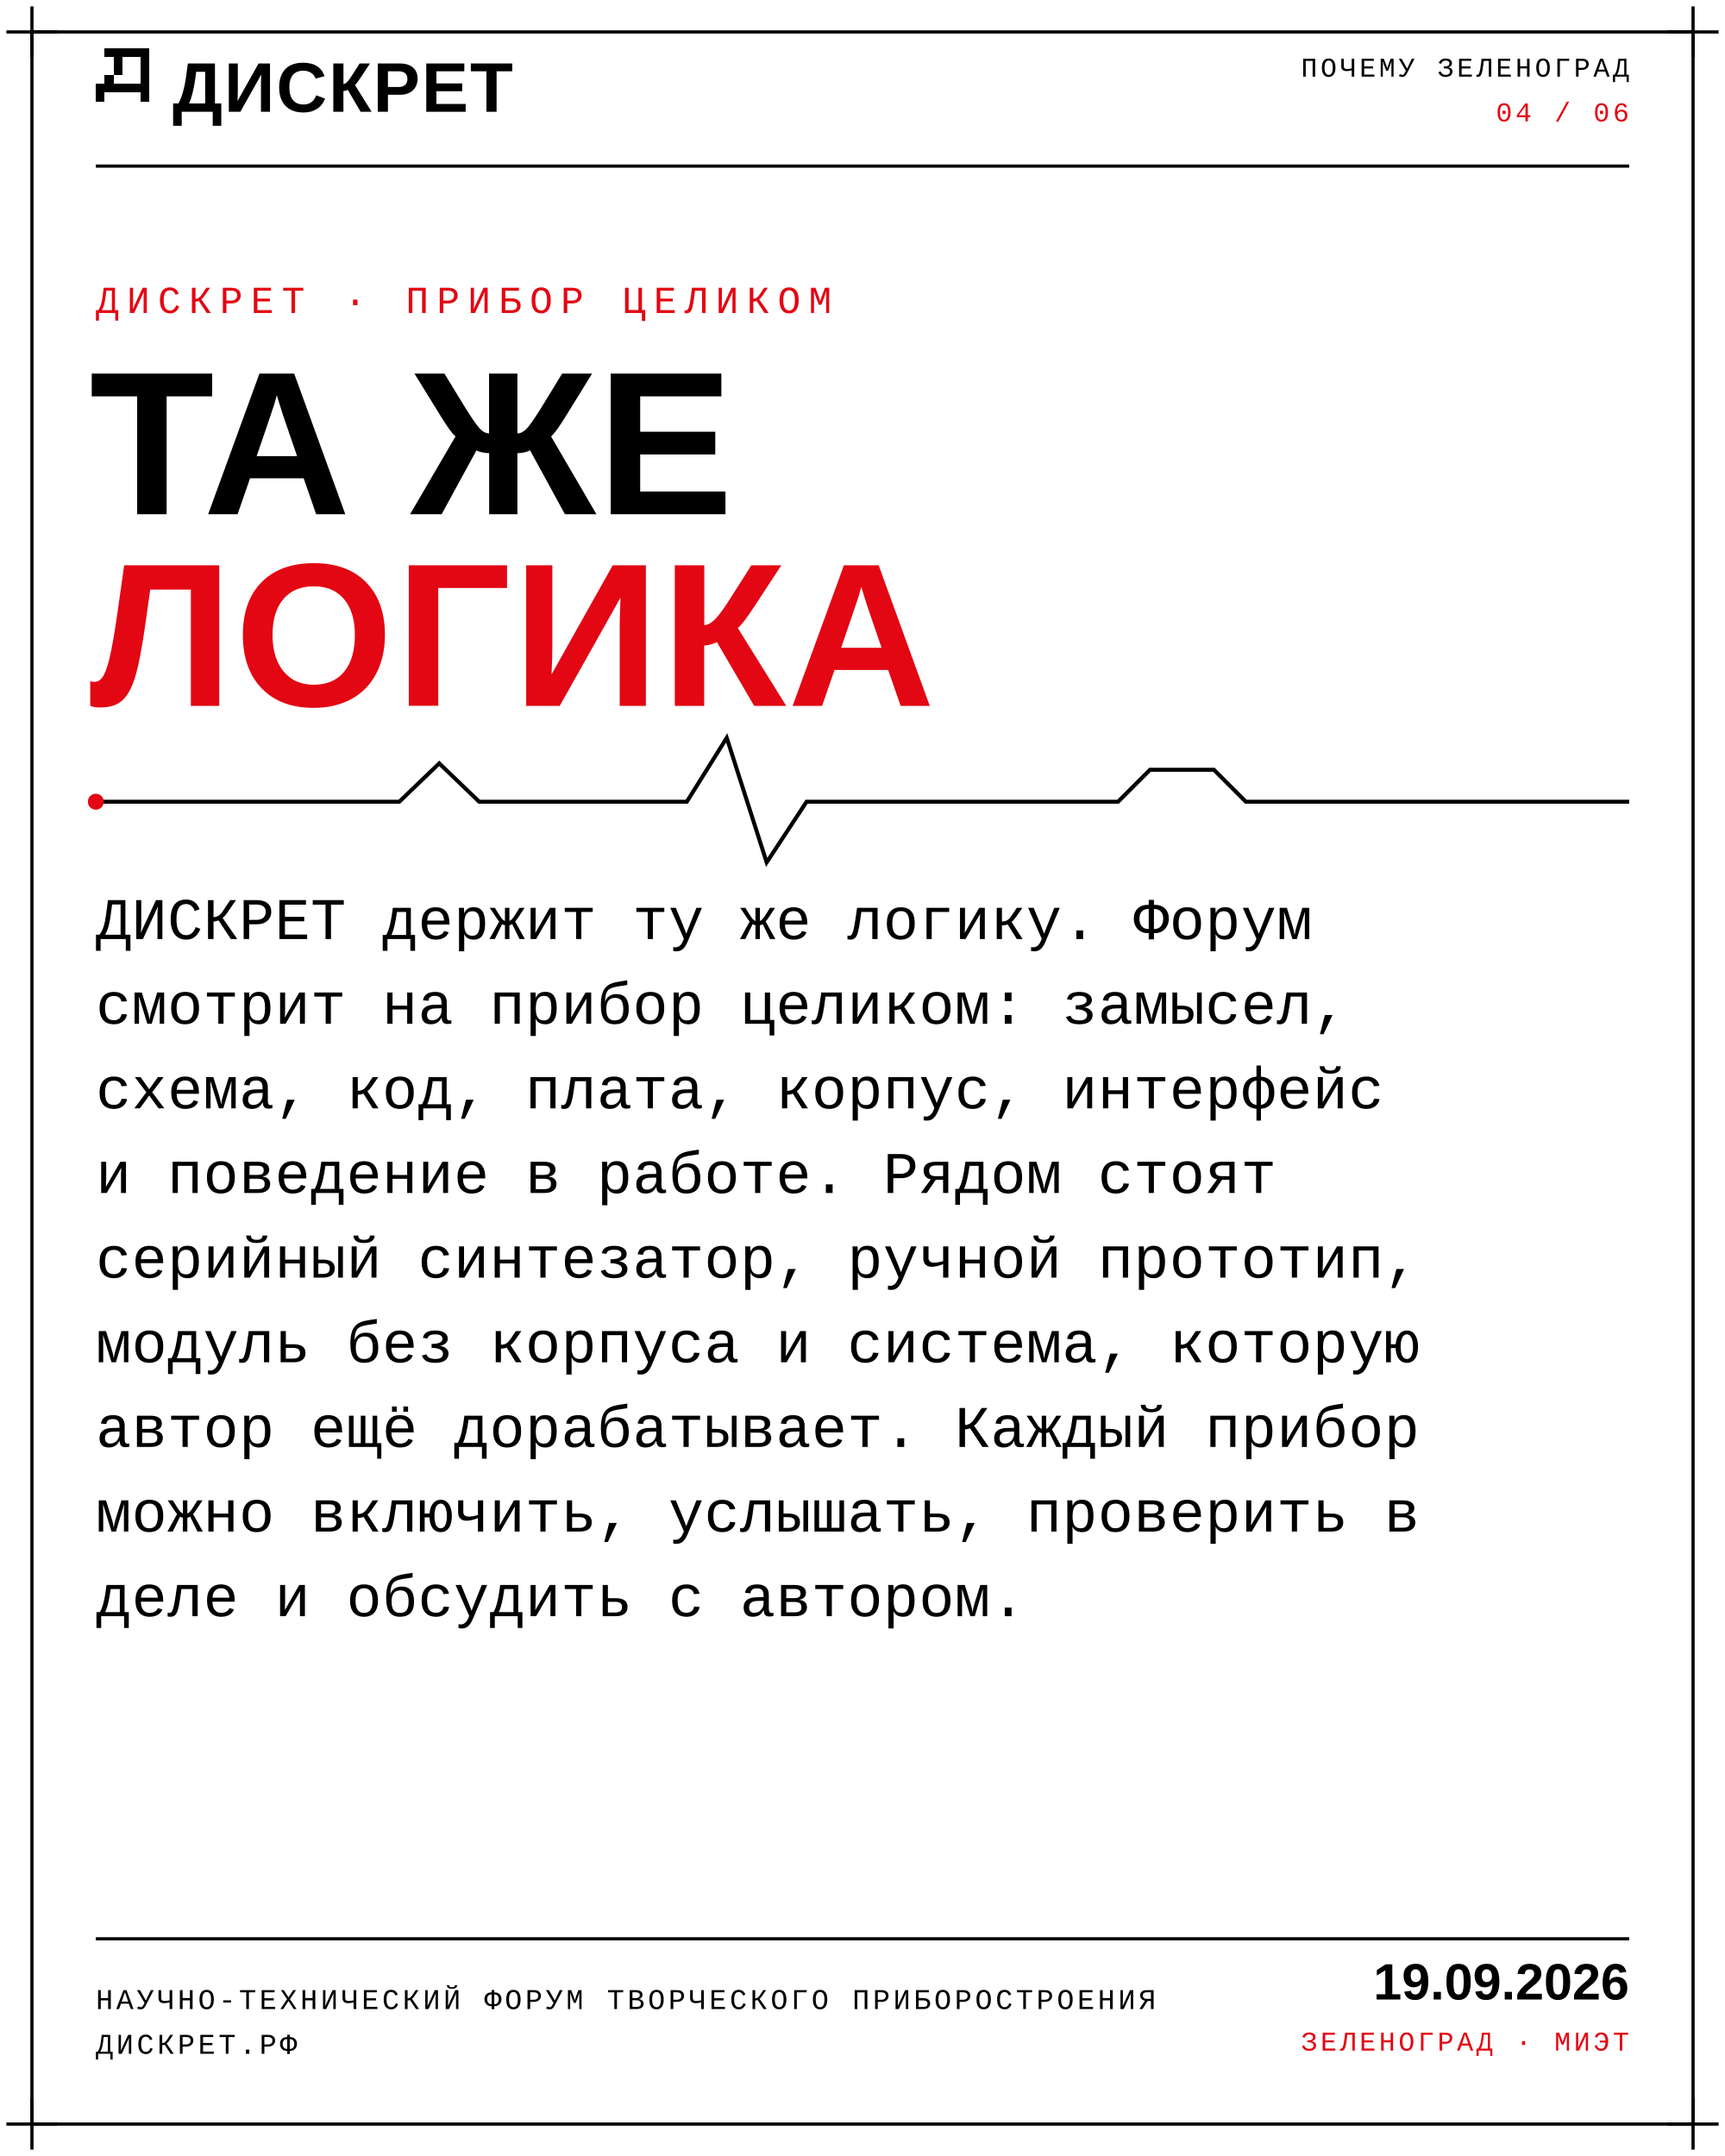
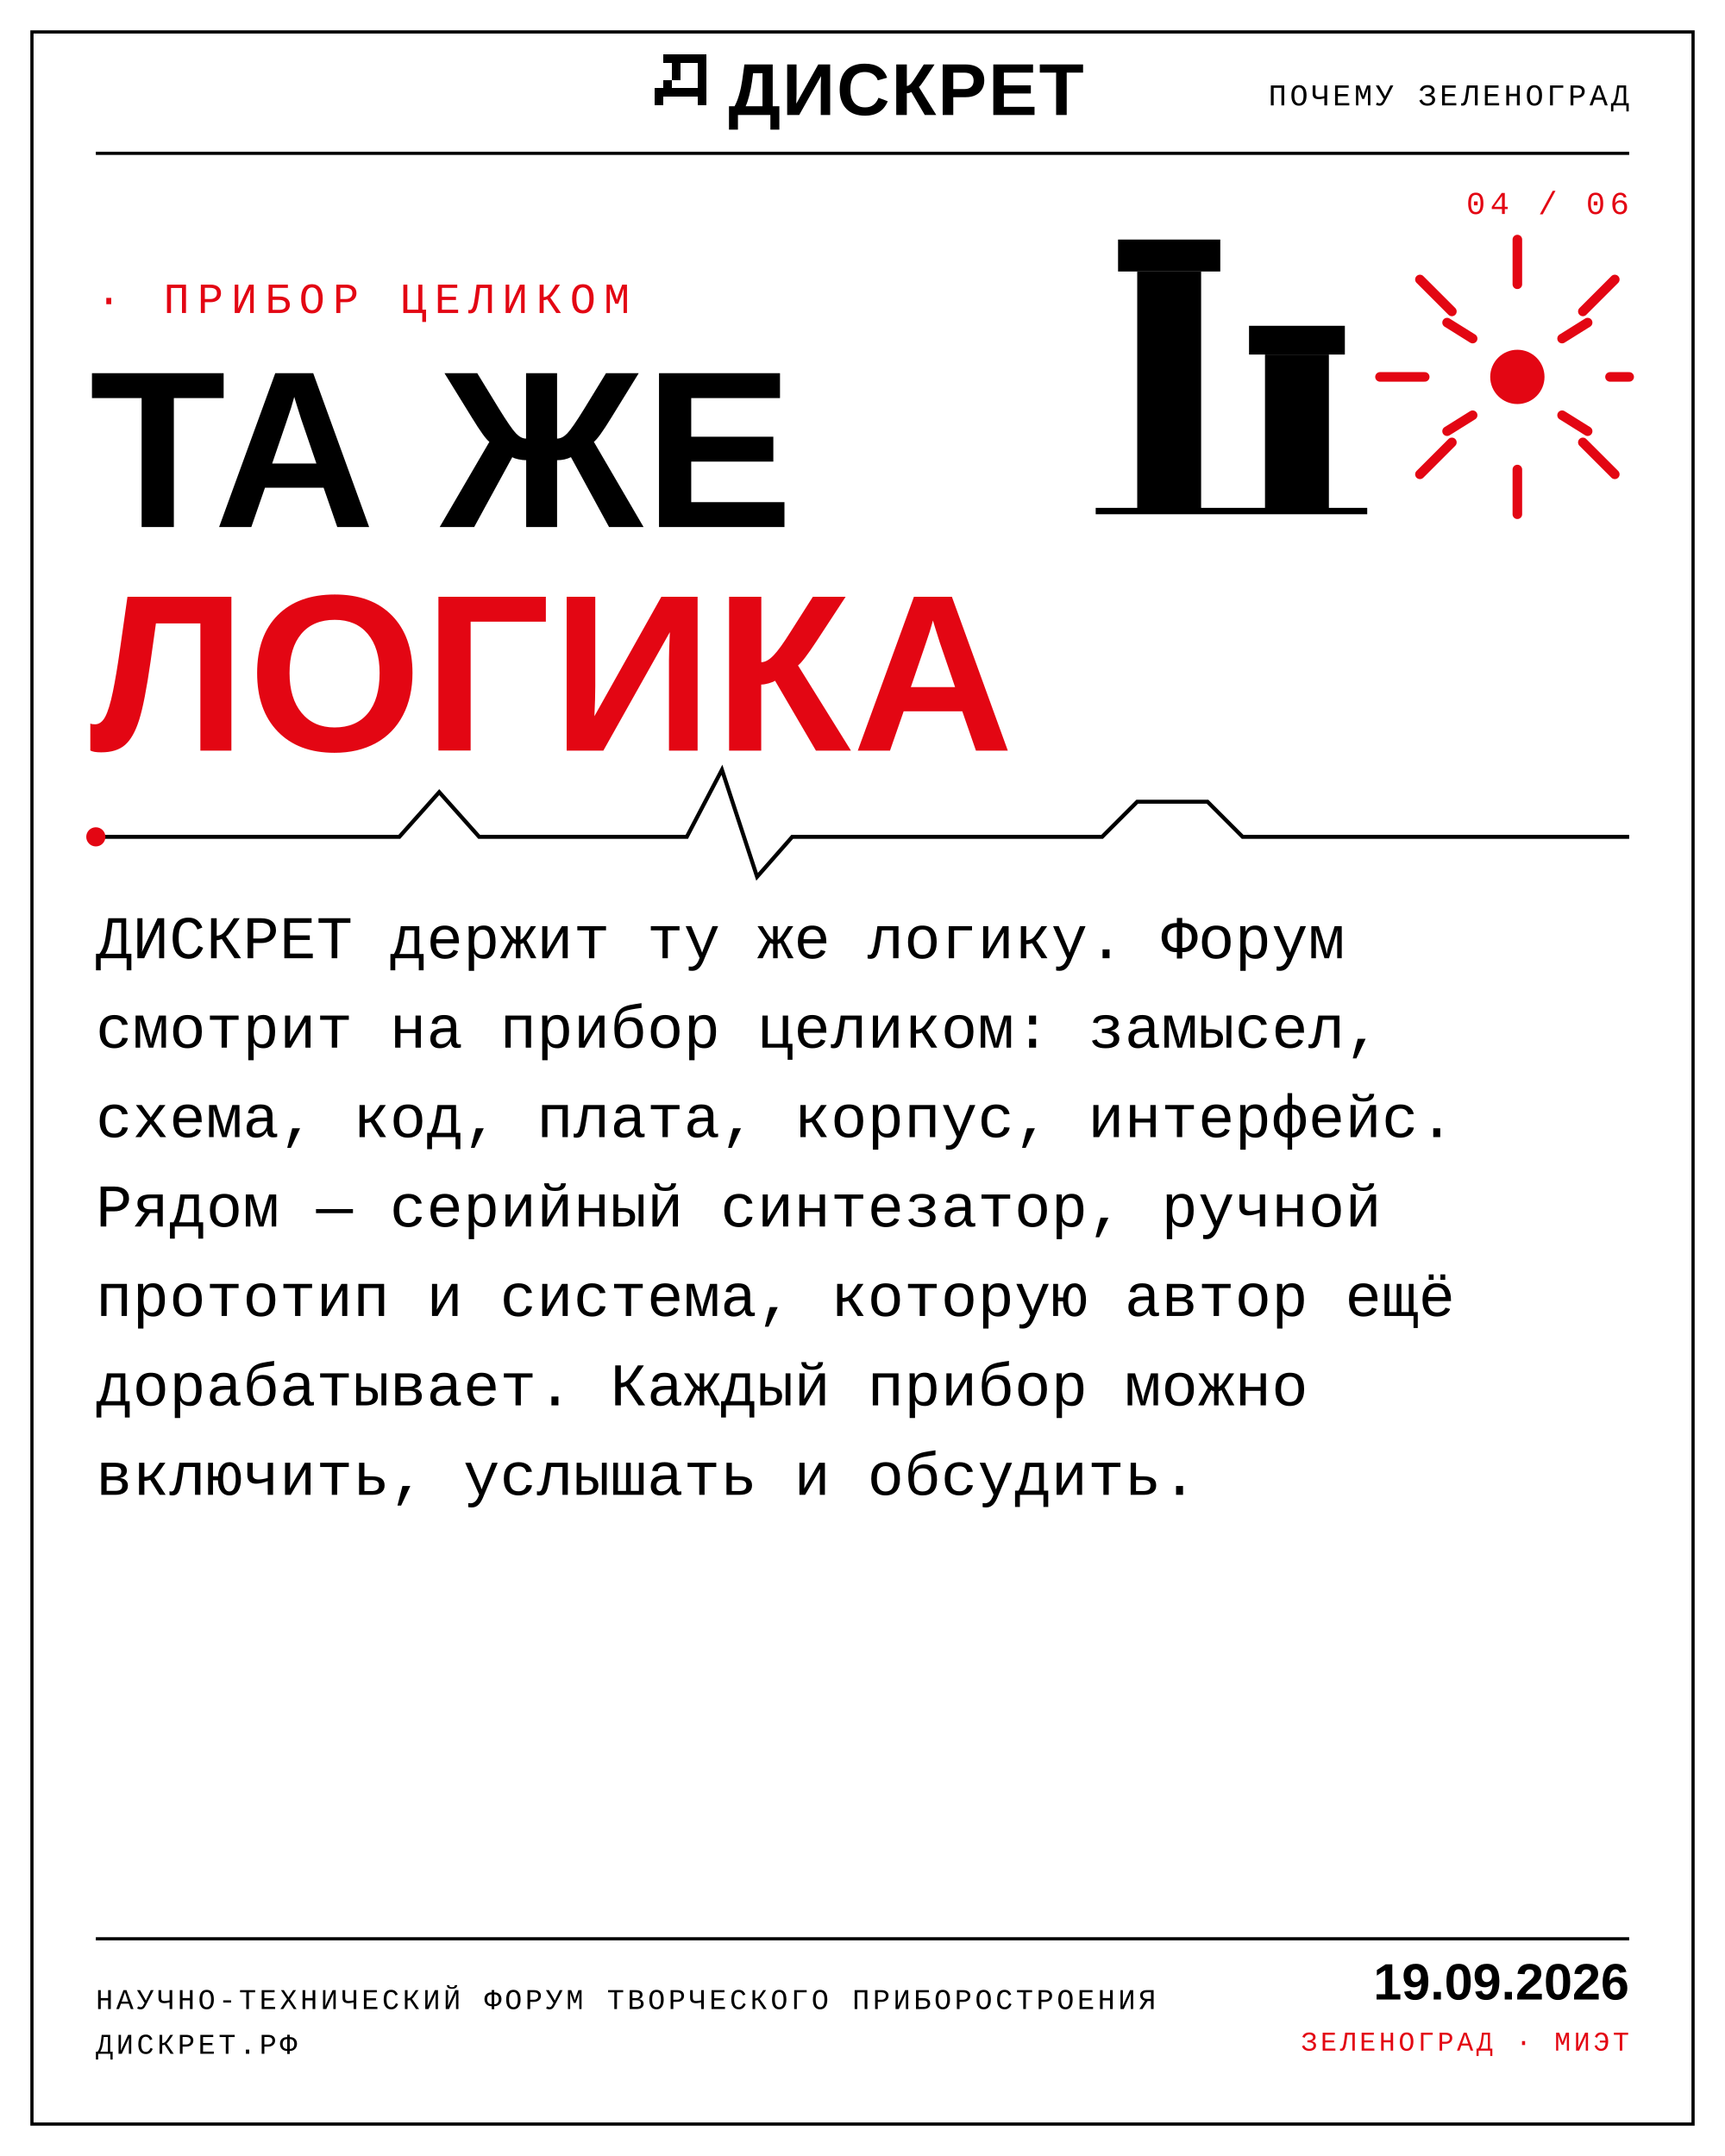
<svg xmlns="http://www.w3.org/2000/svg" width="1080" height="1350" viewBox="0 0 1080 1350" fill="none" font-family="'Arial Narrow','Helvetica Neue',Arial,sans-serif">
  <defs>
    <g id="logoD" shape-rendering="crispEdges" transform="scale(0.66667)">
      <rect x="10" y="0" width="2" height="12" />
      <rect x="2" y="0" width="8" height="2" />
      <rect x="4" y="2" width="2" height="4" />
      <rect x="2" y="6" width="2" height="2" />
      <rect x="0" y="8" width="12" height="2" />
      <rect x="0" y="10" width="2" height="2" />
    </g>
-     <g id="cross">
-       <line x1="-16" y1="0" x2="16" y2="0" stroke="#000" stroke-width="2" />
-       <line x1="0" y1="-16" x2="0" y2="16" stroke="#000" stroke-width="2" />
-     </g>
  </defs>
  <rect width="1080" height="1350" fill="#FFFFFF" />
  <rect x="20" y="20" width="1040" height="1310" fill="none" stroke="#000" stroke-width="2" />
-   <use href="#cross" x="20" y="20" />
-   <use href="#cross" x="1060" y="20" />
-   <use href="#cross" x="20" y="1330" />
-   <use href="#cross" x="1060" y="1330" />
-   <use href="#logoD" fill="#000" transform="translate(60,30) scale(4.2)" />
-   <text x="108" y="70" font-weight="800" font-size="44" letter-spacing="1" fill="#000">ДИСКРЕТ</text>
-   <text x="1020" y="48" text-anchor="end" font-family="'Courier New',monospace" font-size="17" letter-spacing="2" fill="#000">ПОЧЕМУ ЗЕЛЕНОГРАД</text>
-   <text x="1020" y="76" text-anchor="end" font-family="'Courier New',monospace" font-size="17" letter-spacing="2" fill="#E30613">04 / 06</text>
-   <line x1="60" y1="104" x2="1020" y2="104" stroke="#000" stroke-width="2" />
-   <text x="60" y="196" font-family="'Courier New',monospace" font-size="24" letter-spacing="5" fill="#E30613">ДИСКРЕТ · ПРИБОР ЦЕЛИКОМ</text>
-   <text x="56" y="322" font-weight="800" font-size="128" letter-spacing="1" fill="#000">ТА ЖЕ</text>
-   <text x="56" y="442" font-weight="800" font-size="128" letter-spacing="1" fill="#E30613">ЛОГИКА</text>
-   <polyline points="60,502 250,502 275,478 300,502 430,502 455,462 480,540 505,502 700,502 720,482 760,482 780,502 1020,502" fill="none" stroke="#000" stroke-width="2.5" />
-   <circle cx="60" cy="502" r="5" fill="#E30613" />
-   <text x="60" y="588" font-family="'Courier New',monospace" font-size="37" letter-spacing="0.2" fill="#000">ДИСКРЕТ держит ту же логику. Форум</text>
-   <text x="60" y="641" font-family="'Courier New',monospace" font-size="37" letter-spacing="0.2" fill="#000">смотрит на прибор целиком: замысел,</text>
-   <text x="60" y="694" font-family="'Courier New',monospace" font-size="37" letter-spacing="0.2" fill="#000">схема, код, плата, корпус, интерфейс</text>
-   <text x="60" y="747" font-family="'Courier New',monospace" font-size="37" letter-spacing="0.2" fill="#000">и поведение в работе. Рядом стоят</text>
-   <text x="60" y="800" font-family="'Courier New',monospace" font-size="37" letter-spacing="0.2" fill="#000">серийный синтезатор, ручной прототип,</text>
-   <text x="60" y="853" font-family="'Courier New',monospace" font-size="37" letter-spacing="0.2" fill="#000">модуль без корпуса и система, которую</text>
-   <text x="60" y="906" font-family="'Courier New',monospace" font-size="37" letter-spacing="0.2" fill="#000">автор ещё дорабатывает. Каждый прибор</text>
-   <text x="60" y="959" font-family="'Courier New',monospace" font-size="37" letter-spacing="0.2" fill="#000">можно включить, услышать, проверить в</text>
-   <text x="60" y="1012" font-family="'Courier New',monospace" font-size="37" letter-spacing="0.2" fill="#000">деле и обсудить с автором.</text>
+   <use href="#logoD" fill="#000" transform="translate(410,34) scale(4.0)" />
+   <text x="456" y="72" font-weight="800" font-size="46" letter-spacing="1" fill="#000">ДИСКРЕТ</text>
+   <text x="1020" y="66" text-anchor="end" font-family="'Courier New',monospace" font-size="19" letter-spacing="2" fill="#000">ПОЧЕМУ ЗЕЛЕНОГРАД</text>
+   <line x1="60" y1="96" x2="1020" y2="96" stroke="#000" stroke-width="2" />
+   <text x="1020" y="134" text-anchor="end" font-family="'Courier New',monospace" font-size="20" letter-spacing="3" fill="#E30613">04 / 06</text>
+   <text x="60" y="196" font-family="'Courier New',monospace" font-size="27" letter-spacing="5" fill="#E30613">· ПРИБОР ЦЕЛИКОМ</text>
+   <g fill="#000">
+     <rect x="700" y="150" width="64" height="20" />
+     <rect x="712" y="170" width="40" height="150" />
+     <rect x="782" y="204" width="60" height="18" />
+     <rect x="792" y="222" width="40" height="98" />
+   </g>
+   <line x1="686" y1="320" x2="856" y2="320" stroke="#000" stroke-width="4" />
+   <g stroke="#E30613" stroke-width="6" stroke-linecap="round">
+     <line x1="950" y1="178" x2="950" y2="150" />
+     <line x1="950" y1="294" x2="950" y2="322" />
+     <line x1="892" y1="236" x2="864" y2="236" />
+     <line x1="1008" y1="236" x2="1020" y2="236" />
+     <line x1="909" y1="195" x2="889" y2="175" />
+     <line x1="991" y1="195" x2="1011" y2="175" />
+     <line x1="909" y1="277" x2="889" y2="297" />
+     <line x1="991" y1="277" x2="1011" y2="297" />
+     <line x1="922" y1="212" x2="906" y2="202" />
+     <line x1="978" y1="212" x2="994" y2="202" />
+     <line x1="922" y1="260" x2="906" y2="270" />
+     <line x1="978" y1="260" x2="994" y2="270" />
+   </g>
+   <circle cx="950" cy="236" r="17" fill="#E30613" />
+   <text x="56" y="330" font-weight="800" font-size="140" letter-spacing="1" fill="#000">ТА ЖЕ</text>
+   <text x="56" y="470" font-weight="800" font-size="140" letter-spacing="1" fill="#E30613">ЛОГИКА</text>
+   <polyline points="60,524 250,524 275,496 300,524 430,524 452,482 474,549 496,524 690,524 712,502 756,502 778,524 1020,524" fill="none" stroke="#000" stroke-width="2.5" />
+   <circle cx="60" cy="524" r="6" fill="#E30613" />
+   <text x="60" y="600" font-family="'Courier New',monospace" font-size="38" letter-spacing="0.2" fill="#000">ДИСКРЕТ держит ту же логику. Форум</text>
+   <text x="60" y="656" font-family="'Courier New',monospace" font-size="38" letter-spacing="0.2" fill="#000">смотрит на прибор целиком: замысел,</text>
+   <text x="60" y="712" font-family="'Courier New',monospace" font-size="38" letter-spacing="0.2" fill="#000">схема, код, плата, корпус, интерфейс.</text>
+   <text x="60" y="768" font-family="'Courier New',monospace" font-size="38" letter-spacing="0.2" fill="#000">Рядом — серийный синтезатор, ручной</text>
+   <text x="60" y="824" font-family="'Courier New',monospace" font-size="38" letter-spacing="0.2" fill="#000">прототип и система, которую автор ещё</text>
+   <text x="60" y="880" font-family="'Courier New',monospace" font-size="38" letter-spacing="0.2" fill="#000">дорабатывает. Каждый прибор можно</text>
+   <text x="60" y="936" font-family="'Courier New',monospace" font-size="38" letter-spacing="0.2" fill="#000">включить, услышать и обсудить.</text>
  <line x1="60" y1="1214" x2="1020" y2="1214" stroke="#000" stroke-width="2" />
  <text x="60" y="1258" font-family="'Courier New',monospace" font-size="18" letter-spacing="2" fill="#000">НАУЧНО-ТЕХНИЧЕСКИЙ ФОРУМ ТВОРЧЕСКОГО ПРИБОРОСТРОЕНИЯ</text>
  <text x="60" y="1286" font-family="'Courier New',monospace" font-size="18" letter-spacing="2" fill="#000">ДИСКРЕТ.РФ</text>
  <text x="1020" y="1252" text-anchor="end" font-weight="800" font-size="32" fill="#000">19.09.2026</text>
  <text x="1020" y="1284" text-anchor="end" font-family="'Courier New',monospace" font-size="17" letter-spacing="2" fill="#E30613">ЗЕЛЕНОГРАД · МИЭТ</text>
</svg>
